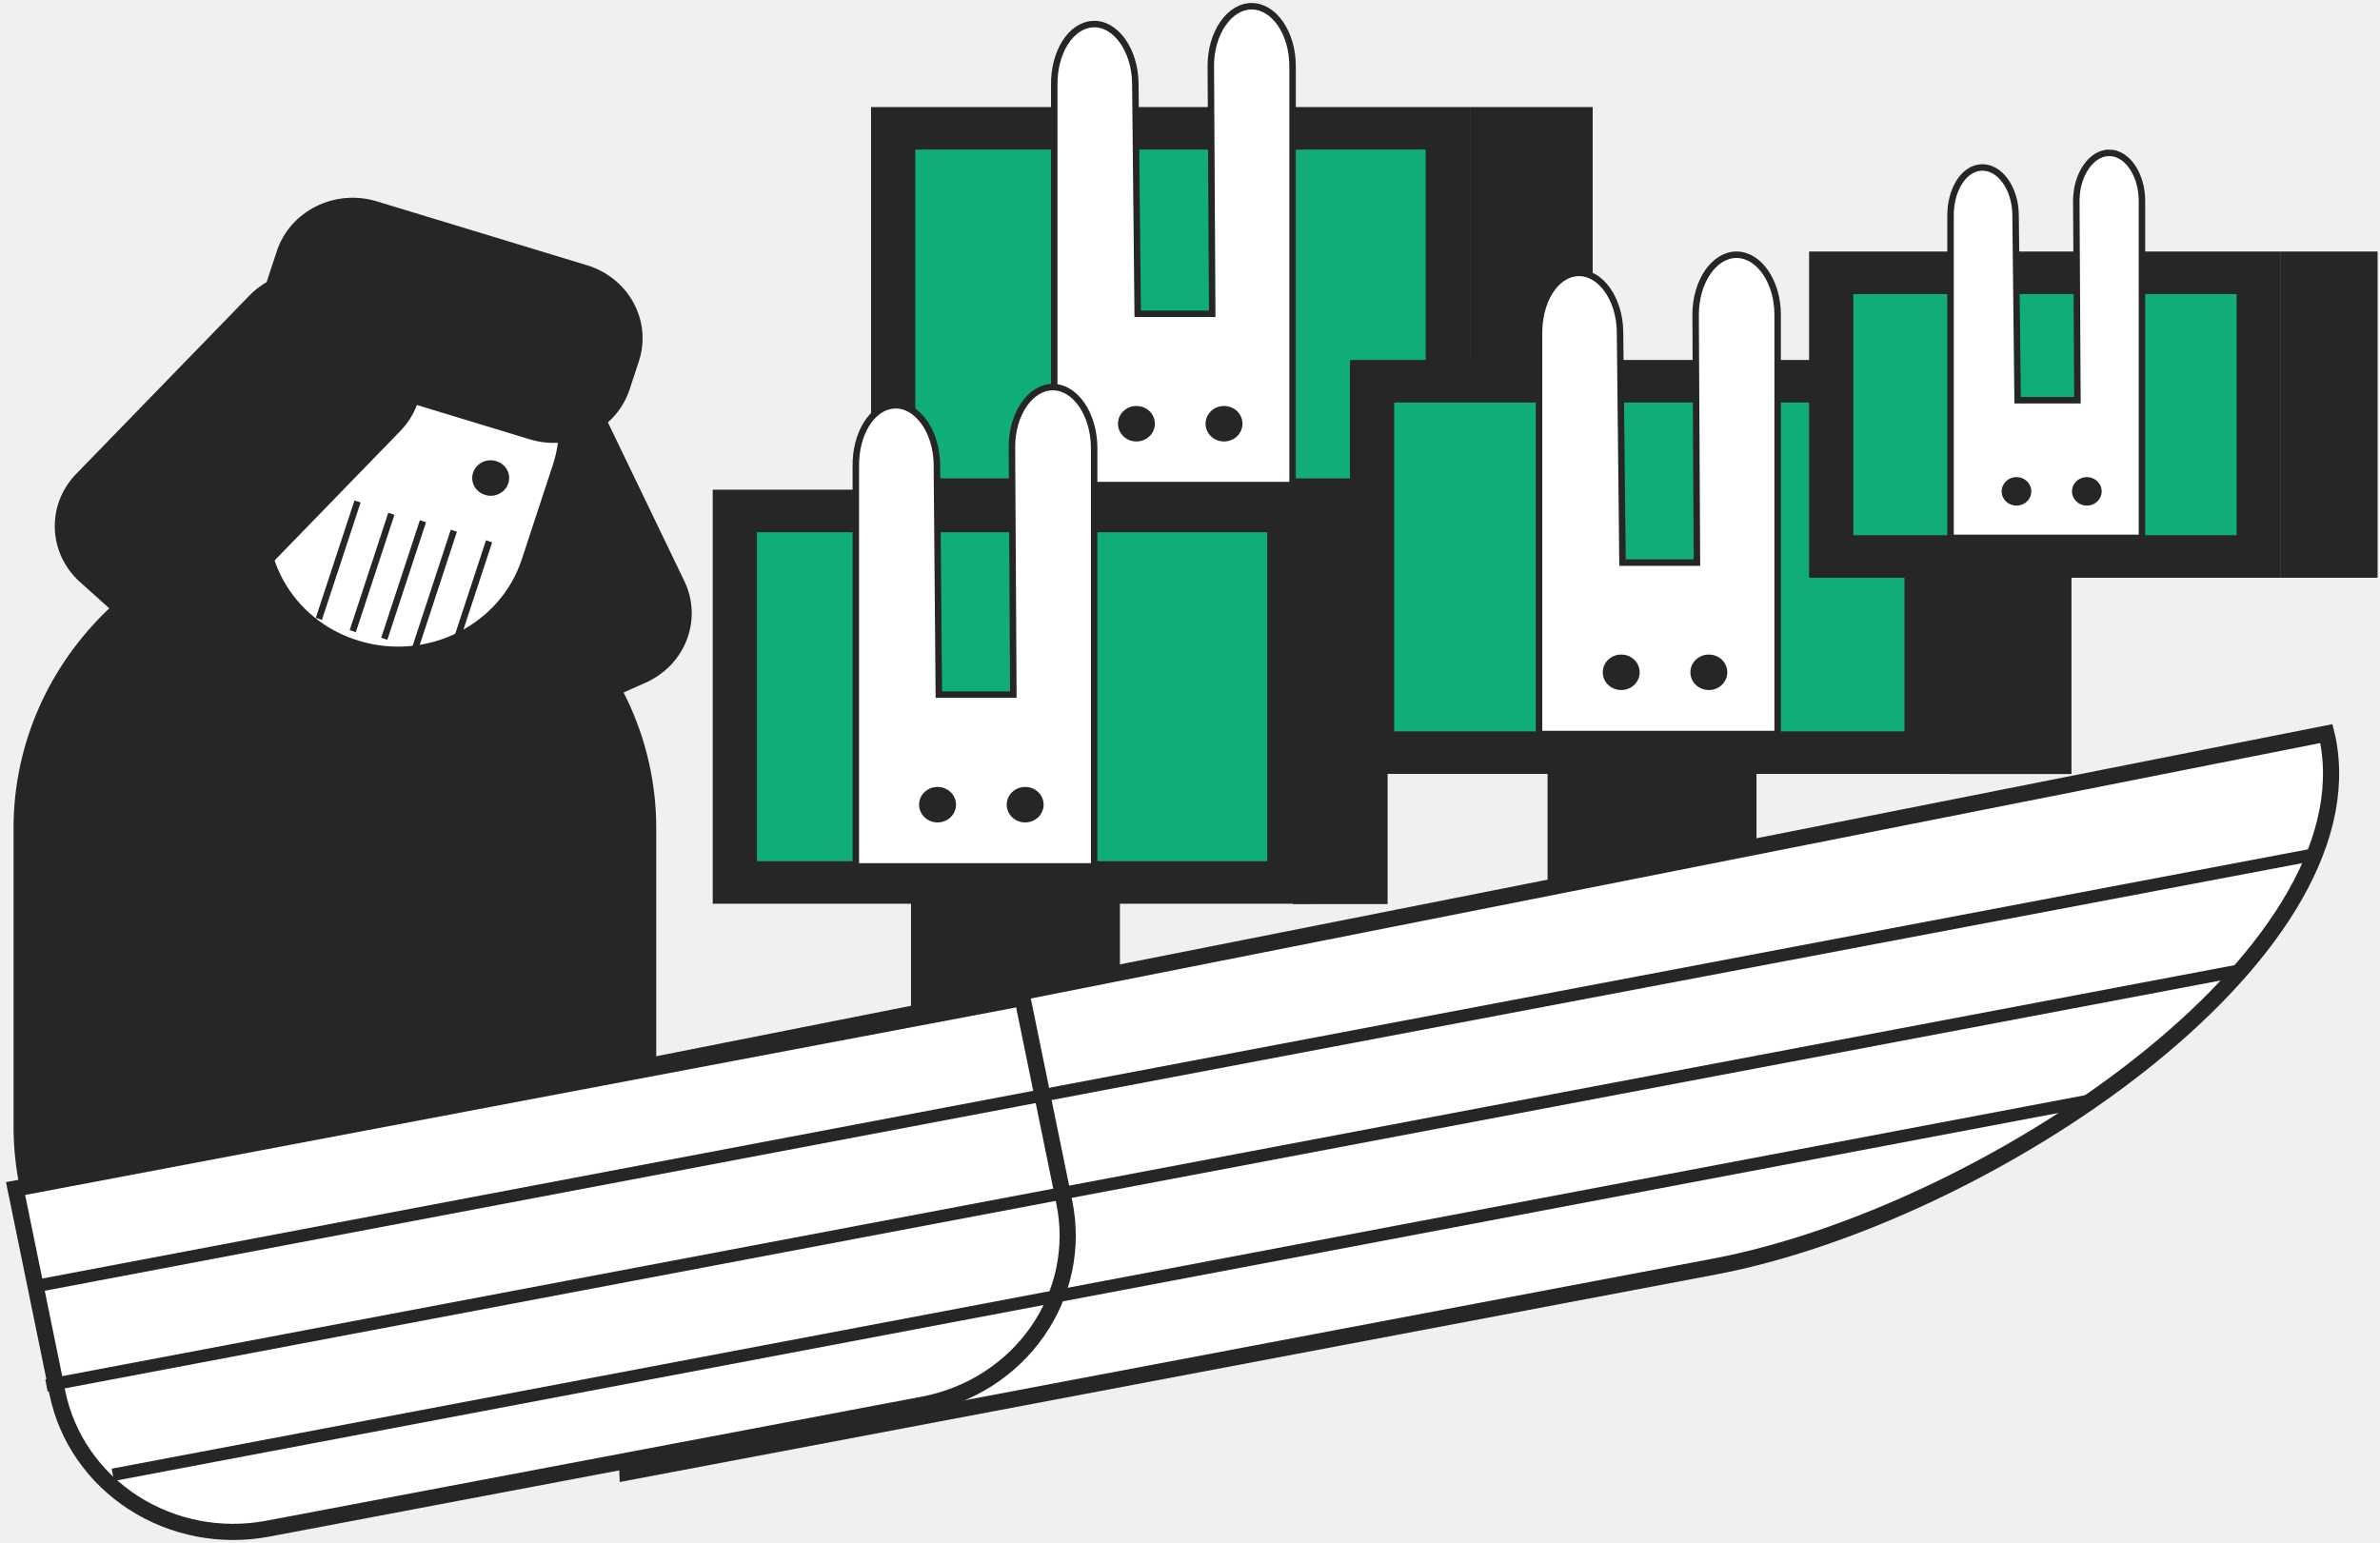
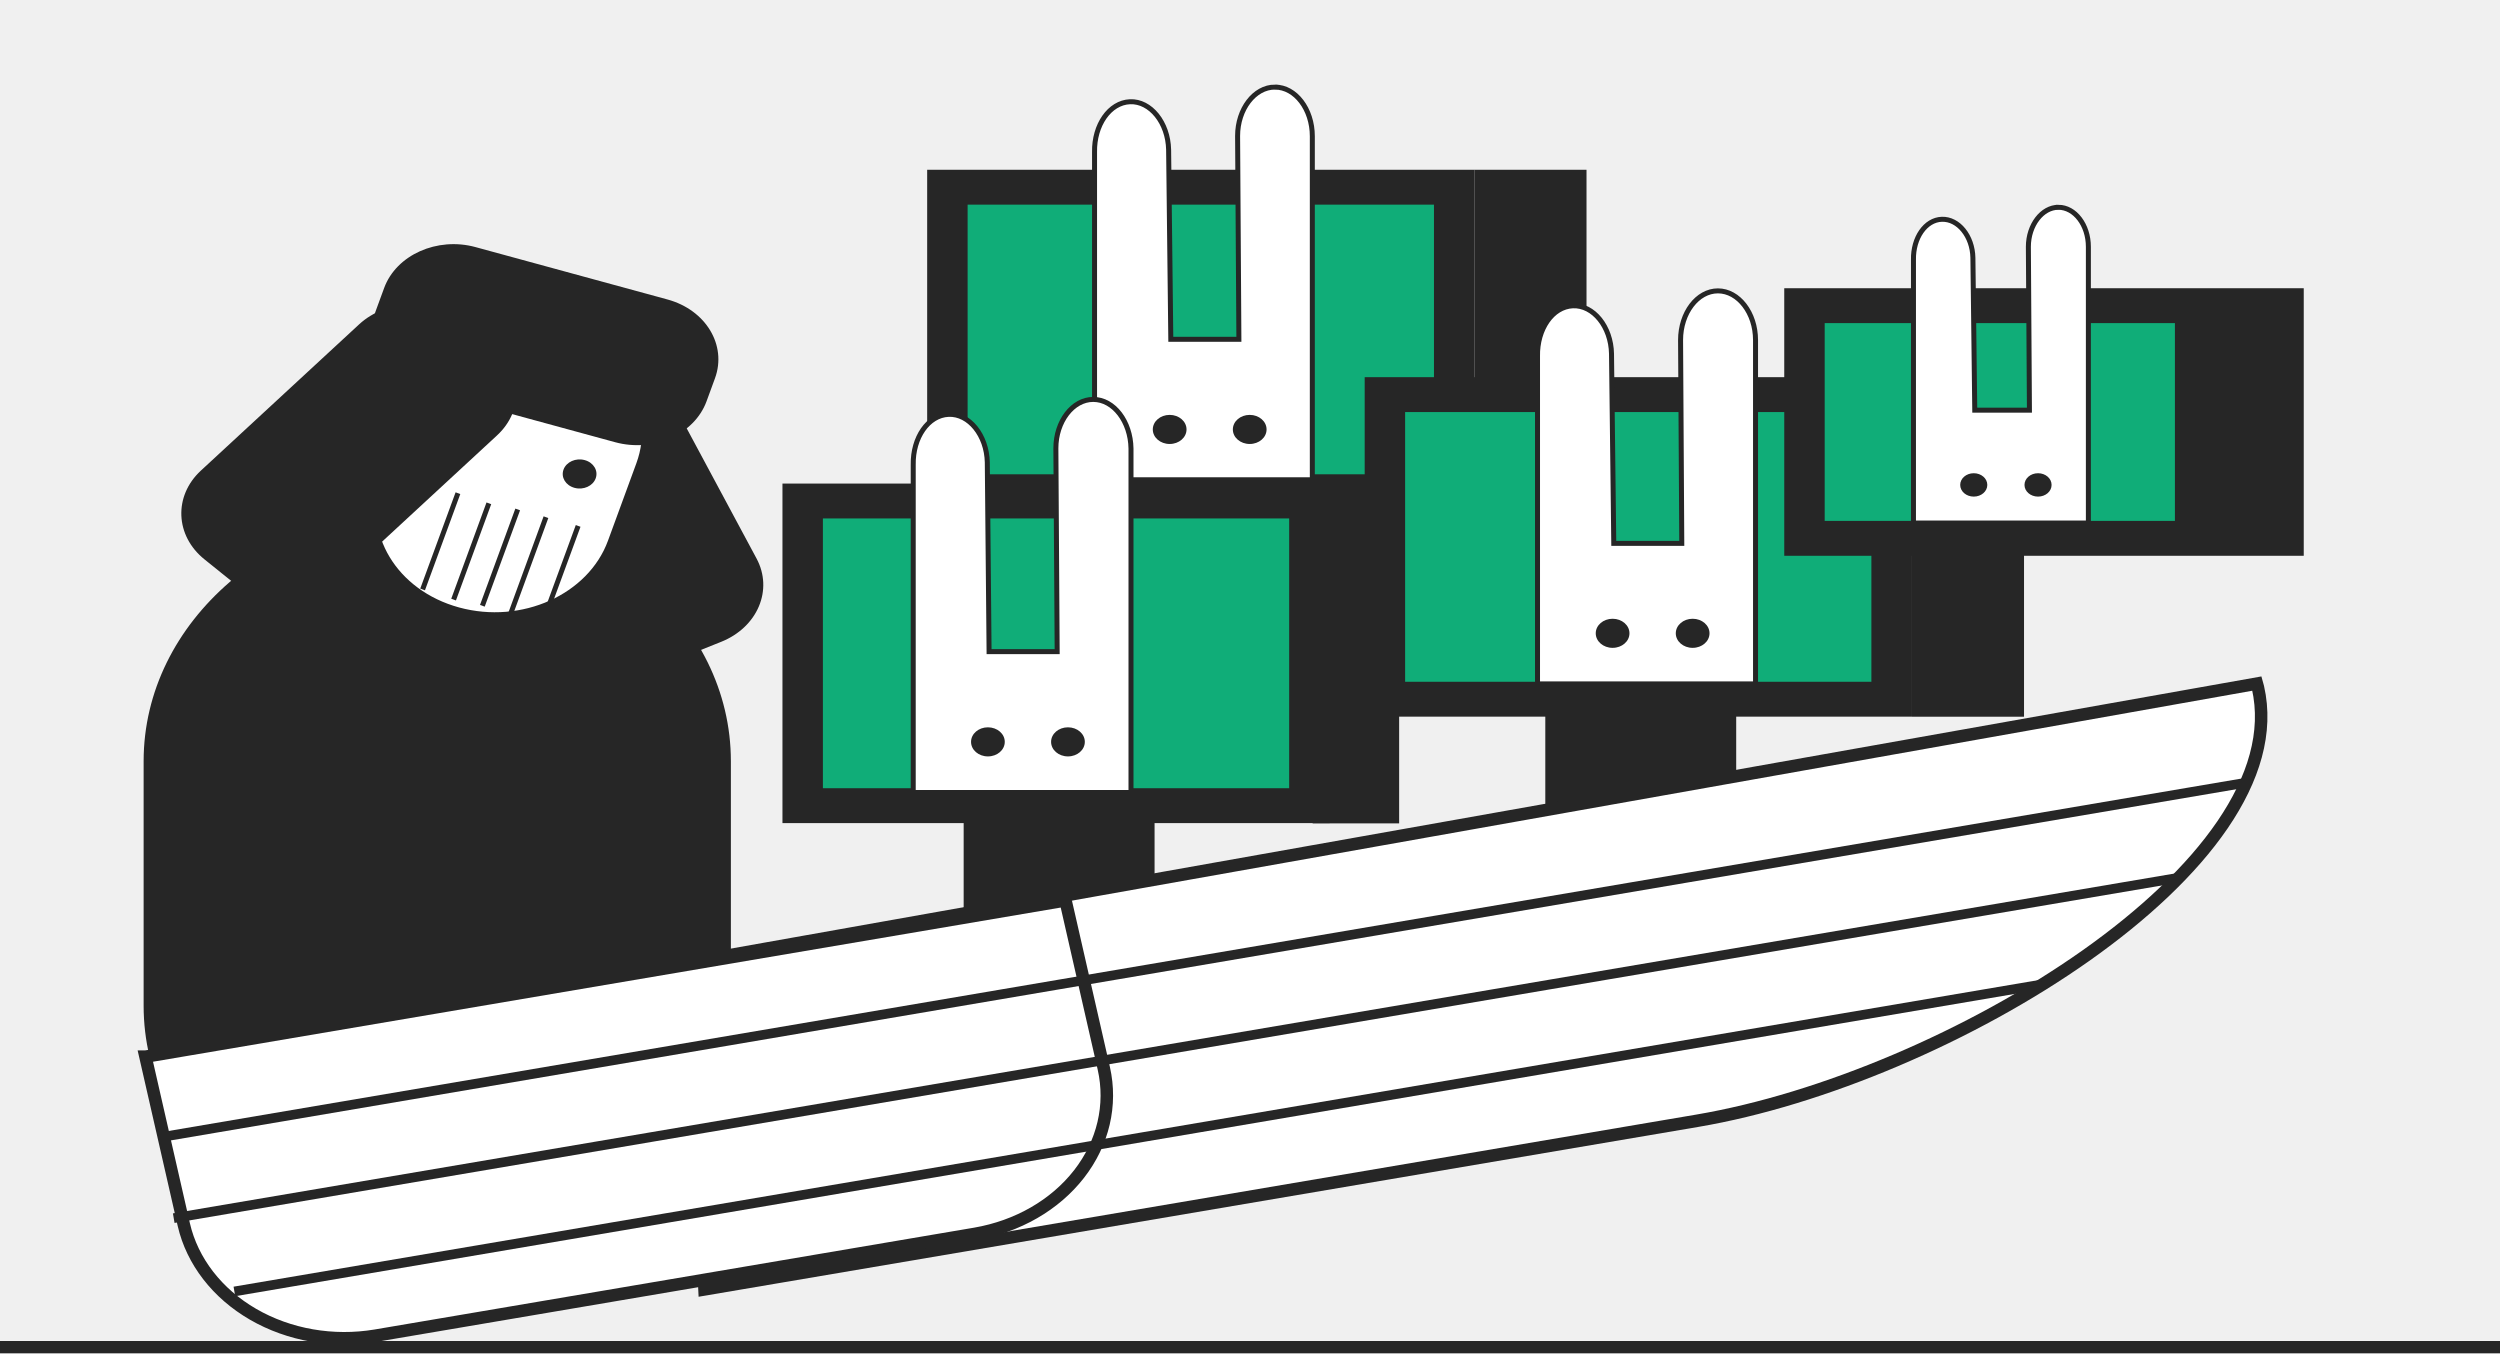
- <svg xmlns="http://www.w3.org/2000/svg" width="381" height="247" fill="none">
-   <path d="M231.774 20.545h-88.79v59.479h88.79v-59.48z" fill="#10AD78" />
-   <path d="M228.231 23.95v52.642h-81.706V23.951h81.706zm7.084-6.81h-95.874v66.262h95.874V17.141z" fill="#262626" />
-   <path d="M254.963 17.14h-19.651v66.29h19.651V17.14z" fill="#262626" />
-   <path d="M200.376 1c-3.599 0-6.546 4.318-6.546 9.534l.227 39.703h-11.929l-.383-37.02c-.099-5.27-3.187-9.534-6.772-9.357-3.584.177-6.29 4.55-6.205 9.82V77.667h38.154V10.588c0-5.27-2.947-9.588-6.546-9.588z" fill="#fff" stroke="#262626" stroke-width="1.036" stroke-miterlimit="10" />
-   <path d="M195.953 65h-.014c-1.627 0-2.947 1.268-2.947 2.833v.014c0 1.564 1.32 2.833 2.947 2.833h.014c1.628 0 2.947-1.269 2.947-2.833v-.014c0-1.565-1.319-2.833-2.947-2.833zM181.93 65h-.014c-1.628 0-2.947 1.268-2.947 2.833v.014c0 1.564 1.319 2.833 2.947 2.833h.014c1.627 0 2.947-1.269 2.947-2.833v-.014c0-1.565-1.32-2.833-2.947-2.833z" fill="#262626" />
-   <path d="M206.411 81.809h-88.79v59.478h88.79V81.809z" fill="#10AD78" />
-   <path d="M202.869 85.212v52.669h-81.691V85.212h81.691zm7.084-6.81h-95.859v66.289h95.859V78.402z" fill="#262626" />
-   <path d="M222.132 78.469h-15.155v66.277h15.155V78.469z" fill="#262626" />
-   <path d="M168.54 61.977c-3.599 0-6.546 4.317-6.546 9.534l.227 39.702h-11.93l-.311-36.965c-.099-5.27-3.188-9.534-6.787-9.357-3.598.177-6.276 4.55-6.191 9.834V138.712h38.154V71.565c-.071-5.27-3.018-9.588-6.616-9.588z" fill="#fff" stroke="#262626" stroke-width="1.036" stroke-miterlimit="10" />
-   <path d="M164.121 125.992h-.014c-1.627 0-2.947 1.269-2.947 2.833v.014c0 1.564 1.32 2.833 2.947 2.833h.014c1.628 0 2.947-1.269 2.947-2.833v-.014c0-1.564-1.319-2.833-2.947-2.833zM150.094 125.992h-.014c-1.628 0-2.947 1.269-2.947 2.833v.014c0 1.564 1.319 2.833 2.947 2.833h.014c1.627 0 2.947-1.269 2.947-2.833v-.014c0-1.564-1.32-2.833-2.947-2.833zM179.282 142.234h-33.446v20.587h33.446v-20.587z" fill="#262626" />
-   <path d="M308.419 61.037h-88.79v59.479h88.79V61.037z" fill="#10AD78" />
-   <path d="M304.877 64.443v52.655h-81.692V64.443h81.692zm7.084-6.81h-95.859v66.275h95.859V57.633zM331.612 57.633h-19.651v66.289h19.651v-66.29z" fill="#262626" />
-   <path d="M277.985 40.783c-3.598 0-6.545 4.318-6.545 9.602l.212 39.69h-11.915l-.396-37.02c-.085-5.271-3.174-9.534-6.773-9.357-3.598.177-6.276 4.549-6.191 9.834v63.987h38.196V50.385c0-5.284-2.989-9.602-6.588-9.602z" fill="#fff" stroke="#262626" stroke-width="1.036" stroke-miterlimit="10" />
-   <path d="M273.567 104.799h-.015c-1.627 0-2.947 1.268-2.947 2.833v.013c0 1.565 1.32 2.833 2.947 2.833h.015c1.627 0 2.946-1.268 2.946-2.833v-.013c0-1.565-1.319-2.833-2.946-2.833zM259.539 104.799h-.014c-1.627 0-2.947 1.268-2.947 2.833v.013c0 1.565 1.32 2.833 2.947 2.833h.014c1.628 0 2.947-1.268 2.947-2.833v-.013c0-1.565-1.319-2.833-2.947-2.833zM281.188 121.648h-33.446v20.085h33.446v-20.085zM105.055 132.611c0-27.313-23.032-49.455-51.444-49.455-28.411 0-51.443 22.142-51.443 49.455v47.738c0 27.313 23.032 49.454 51.443 49.454 28.412 0 51.444-22.141 51.444-49.454v-47.738z" fill="#262626" />
-   <path d="m75.56 51.625-6.852 3.05c-6.39 2.844-9.173 10.13-6.215 16.273l17.064 35.436c2.958 6.144 10.537 8.819 16.928 5.975l6.852-3.05c6.391-2.844 9.174-10.13 6.215-16.273L92.489 57.6c-2.959-6.144-10.537-8.819-16.928-5.975z" fill="#262626" />
-   <path d="M88.505 74.422c3.462-10.52-2.602-21.747-13.543-25.073-10.94-3.326-22.616 2.506-26.077 13.028l-4.981 15.142c-3.462 10.52 2.602 21.747 13.543 25.073 10.94 3.326 22.616-2.506 26.077-13.028l4.981-15.141z" fill="#fff" />
-   <path d="m63.458 51.686-5.52-4.954c-5.148-4.62-13.216-4.353-18.022.596L12.198 75.872c-4.805 4.949-4.528 12.706.62 17.326l5.52 4.953c5.148 4.62 13.217 4.353 18.022-.596l27.718-28.544c4.806-4.949 4.528-12.706-.62-17.325z" fill="#262626" />
-   <path d="m100.794 62.34 1.478-4.492c2.124-6.455-1.598-13.343-8.312-15.384l-33.65-10.23c-6.714-2.042-13.879 1.536-16.002 7.99l-1.478 4.494c-2.124 6.455 1.598 13.342 8.312 15.384l33.65 10.23c6.714 2.041 13.879-1.536 16.002-7.991z" fill="#262626" />
-   <path d="M57.238 80.283 51.047 99.08M62.65 82.258l-6.177 18.795M67.707 83.457l-6.191 18.809M72.654 84.969l-6.177 18.809M78.293 86.67l-6.191 18.809" stroke="#262626" stroke-width="1.036" stroke-miterlimit="10" />
-   <path d="m97.473 171.931.127.627 2.834 63.17L274.4 202.794c43.581-8.24 105.352-49.645 98.198-84.594l-.185-.749-274.94 54.48z" fill="#fff" stroke="#262626" stroke-width="2.589" stroke-miterlimit="10" />
-   <path d="m2.492 190.292 6.716 32.797c1.482 7.147 5.848 13.439 12.144 17.5 6.294 4.061 14.006 5.56 21.448 4.17l105.054-19.886c7.434-1.425 13.979-5.622 18.203-11.674 4.225-6.051 5.784-13.465 4.338-20.619l-6.716-32.797L2.492 190.292z" fill="#fff" stroke="#262626" stroke-width="2.589" stroke-miterlimit="10" />
-   <path d="m5.258 206.001 365.46-69.237M7.438 221.821l351.615-66.532M18.063 236.124l316.679-59.942" stroke="#262626" stroke-width="2" stroke-miterlimit="10" />
-   <path d="m79.448 73.827-.013-.004c-1.552-.472-3.208.355-3.699 1.847l-.004.013c-.49 1.492.37 3.083 1.921 3.555l.014.004c1.552.472 3.207-.355 3.698-1.847l.004-.013c.491-1.491-.369-3.083-1.92-3.555z" fill="#262626" />
-   <path d="M361.607 43.672h-68.459v45.423h68.459V43.672z" fill="#10AD78" />
-   <path d="M358.05 47.078V85.69h-61.361V47.078h61.361zm7.084-6.81h-75.529V92.5h75.529V40.268z" fill="#262626" />
-   <path d="M380.618 40.268h-15.485V92.5h15.485V40.268z" fill="#262626" />
-   <path d="M337.637 24.469c-2.834 0-5.257 3.46-5.257 7.709l.184 31.898h-9.577l-.326-29.746c-.071-4.236-2.55-7.628-5.44-7.519-2.891.11-5.044 3.65-4.973 7.886v51.416h30.645V32.178c0-4.25-2.366-7.71-5.256-7.71z" fill="#fff" stroke="#262626" stroke-width="1.036" stroke-miterlimit="10" />
-   <path d="M334.075 76.387h-.014c-1.306 0-2.366 1.018-2.366 2.274v.014c0 1.256 1.06 2.274 2.366 2.274h.014c1.307 0 2.367-1.018 2.367-2.274v-.014c0-1.256-1.06-2.274-2.367-2.274zM322.814 76.387h-.014c-1.307 0-2.366 1.018-2.366 2.274v.014c0 1.256 1.059 2.274 2.366 2.274h.014c1.307 0 2.366-1.018 2.366-2.274v-.014c0-1.256-1.059-2.274-2.366-2.274z" fill="#262626" />
+ <svg xmlns="http://www.w3.org/2000/svg" width="386" height="209" fill="none">
+   <path d="M0 208h386" stroke="#262626" stroke-width="1.898" stroke-miterlimit="10" />
+   <mask id="a" style="mask-type:alpha" maskUnits="userSpaceOnUse" x="4" y="0" width="364" height="208">
+     <path fill="#C4C4C4" d="M4.844 0H367.05v208H4.844z" />
+   </mask>
+   <g mask="url(#a)">
+     <path d="M224.518 28.906H146.27v47.04h78.248v-47.04z" fill="#10AD78" />
+     <path d="M221.405 31.598V73.23h-72.006V31.597h72.006zm6.243-5.386h-84.492v52.404h84.492V26.212z" fill="#262626" />
+     <path d="M244.958 26.212h-17.317v52.426h17.317V26.212z" fill="#262626" />
+     <path d="M196.854 13.445c-3.172 0-5.769 3.415-5.769 7.54l.2 31.4h-10.513l-.337-29.278c-.088-4.168-2.81-7.54-5.968-7.4-3.159.14-5.544 3.598-5.469 7.767V74.079h33.624V21.03c0-4.17-2.597-7.584-5.768-7.584z" fill="#fff" stroke="#262626" stroke-width=".772" stroke-miterlimit="10" />
+     <path d="M192.961 64.059h-.012c-1.435 0-2.597 1.003-2.597 2.24v.011c0 1.238 1.162 2.24 2.597 2.24h.012c1.434 0 2.597-1.002 2.597-2.24v-.01c0-1.238-1.163-2.241-2.597-2.241zM180.602 64.059h-.013c-1.434 0-2.597 1.003-2.597 2.24v.011c0 1.238 1.163 2.24 2.597 2.24h.013c1.434 0 2.597-1.002 2.597-2.24v-.01c0-1.238-1.163-2.241-2.597-2.241z" fill="#262626" />
+     <path d="M202.17 77.353h-78.248v47.04h78.248v-47.04z" fill="#10AD78" />
+     <path d="M199.049 80.048v41.655h-71.994V80.048h71.994zm6.242-5.386h-84.479v52.426h84.479V74.662z" fill="#262626" />
+     <path d="M216.028 74.713h-13.356v52.417h13.356V74.713z" fill="#262626" />
+     <path d="M168.795 61.67c-3.171 0-5.768 3.415-5.768 7.54l.199 31.4h-10.513l-.274-29.235c-.088-4.168-2.81-7.54-5.981-7.4-3.171.14-5.531 3.598-5.456 7.777V122.358h33.624V69.253c-.062-4.168-2.659-7.583-5.831-7.583z" fill="#fff" stroke="#262626" stroke-width=".772" stroke-miterlimit="10" />
+     <path d="M164.899 112.298h-.013c-1.434 0-2.597 1.003-2.597 2.24v.011c0 1.237 1.163 2.241 2.597 2.241h.013c1.434 0 2.597-1.004 2.597-2.241v-.011c0-1.237-1.163-2.24-2.597-2.24zM152.539 112.298h-.012c-1.435 0-2.597 1.003-2.597 2.24v.011c0 1.237 1.162 2.241 2.597 2.241h.012c1.435 0 2.597-1.004 2.597-2.241v-.011c0-1.237-1.162-2.24-2.597-2.24zM178.265 125.142h-29.476v16.281h29.476v-16.281z" fill="#262626" />
+     <path d="M292.065 60.925h-78.249v47.041h78.249v-47.04z" fill="#10AD78" />
+     <path d="M288.943 63.621v41.644H216.95V63.621h71.993zm6.243-5.386h-84.479v52.416h84.479V58.235zM312.509 58.235h-17.318v52.426h17.318V58.235z" fill="#262626" />
+     <path d="M265.248 44.909c-3.171 0-5.768 3.415-5.768 7.594l.187 31.389h-10.501l-.349-29.278c-.075-4.168-2.797-7.54-5.968-7.4-3.172.14-5.532 3.598-5.457 7.777V105.597h33.662V52.503c0-4.18-2.634-7.594-5.806-7.594z" fill="#fff" stroke="#262626" stroke-width=".772" stroke-miterlimit="10" />
+     <path d="M261.352 95.537h-.013c-1.434 0-2.597 1.003-2.597 2.24v.01c0 1.238 1.163 2.241 2.597 2.241h.013c1.434 0 2.597-1.003 2.597-2.24v-.01c0-1.238-1.163-2.241-2.597-2.241zM248.992 95.537h-.012c-1.434 0-2.597 1.003-2.597 2.24v.01c0 1.238 1.163 2.241 2.597 2.241h.012c1.435 0 2.597-1.003 2.597-2.24v-.01c0-1.238-1.162-2.241-2.597-2.241zM268.069 108.865h-29.475v15.884h29.475v-15.884zM112.848 117.532c0-21.601-20.298-39.112-45.336-39.112-25.039 0-45.336 17.51-45.336 39.112v37.755c0 21.601 20.297 39.112 45.336 39.112 25.038 0 45.336-17.511 45.336-39.112v-37.755z" fill="#262626" />
+     <path d="m86.854 53.483-6.04 2.412c-5.631 2.249-8.083 8.011-5.476 12.87L90.376 96.79c2.607 4.859 9.286 6.975 14.918 4.726l6.039-2.412c5.632-2.25 8.084-8.012 5.477-12.87l-15.038-28.026c-2.607-4.859-9.286-6.974-14.918-4.725z" fill="#262626" />
+     <path d="M98.26 71.514c3.051-8.321-2.293-17.2-11.935-19.83-9.642-2.63-19.93 1.982-22.981 10.303l-4.39 11.976c-3.05 8.32 2.293 17.199 11.935 19.83 9.642 2.63 19.931-1.983 22.981-10.304l4.39-11.975z" fill="#fff" />
+     <path d="m76.192 53.53-4.864-3.918c-4.537-3.654-11.648-3.443-15.883.47L31.018 72.659c-4.235 3.914-3.99 10.049.546 13.702l4.865 3.918c4.537 3.653 11.648 3.442 15.883-.471L76.739 67.23c4.235-3.913 3.99-10.048-.547-13.702z" fill="#262626" />
+     <path d="m109.09 61.96 1.303-3.553c1.871-5.105-1.409-10.552-7.326-12.166L73.413 38.15c-5.918-1.615-12.232 1.215-14.103 6.32l-1.303 3.553c-1.871 5.105 1.409 10.552 7.326 12.167l29.654 8.09c5.918 1.615 12.232-1.214 14.103-6.32z" fill="#262626" />
+     <path d="M70.706 76.147 65.25 91.012M75.479 77.712l-5.444 14.865M79.933 78.659l-5.456 14.875M84.295 79.854 78.852 94.73M89.265 81.2l-5.456 14.875" stroke="#262626" stroke-width=".772" stroke-miterlimit="10" />
+     <path d="m106.164 148.63.112.496 2.498 49.959 153.313-26.046c38.406-6.517 92.844-39.263 86.539-66.903l-.163-.593-242.299 43.087z" fill="#fff" stroke="#262626" stroke-width="1.93" stroke-miterlimit="10" />
+     <path d="m22.46 163.151 5.92 25.939c1.306 5.652 5.154 10.628 10.701 13.84 5.548 3.212 12.344 4.397 18.902 3.298l92.582-15.727c6.552-1.127 12.32-4.447 16.043-9.233 3.722-4.786 5.096-10.649 3.822-16.307l-5.918-25.938-142.051 24.128z" fill="#fff" stroke="#262626" stroke-width="1.93" stroke-miterlimit="10" />
+     <path d="m24.898 175.572 322.073-54.759M26.824 188.084l309.872-52.618M36.188 199.398l279.082-47.406" stroke="#262626" stroke-width="1.491" stroke-miterlimit="10" />
+     <path d="m90.281 71.041-.012-.003c-1.367-.373-2.827.281-3.26 1.46l-.003.011c-.432 1.18.326 2.439 1.693 2.812l.012.003c1.368.373 2.827-.28 3.26-1.46l.003-.01c.433-1.18-.325-2.44-1.693-2.813z" fill="#262626" />
+     <path d="M338.941 47.19h-60.332v35.925h60.332V47.19z" fill="#10AD78" />
+     <path d="M335.807 49.888v30.538h-54.076V49.888h54.076zm6.243-5.385h-66.562v41.31h66.562v-41.31zM355.698 44.503h-13.647v41.31h13.647v-41.31z" fill="#262626" />
+     <path d="M317.814 32.004c-2.498 0-4.633 2.736-4.633 6.097l.163 25.227h-8.441l-.287-23.525c-.062-3.35-2.247-6.032-4.794-5.946-2.548.086-4.445 2.887-4.383 6.237v40.664h27.007V38.1c0-3.36-2.085-6.097-4.632-6.097z" fill="#fff" stroke="#262626" stroke-width=".772" stroke-miterlimit="10" />
+     <path d="M314.68 73.067h-.013c-1.151 0-2.085.805-2.085 1.798v.011c0 .994.934 1.799 2.085 1.799h.013c1.151 0 2.085-.805 2.085-1.799v-.01c0-.994-.934-1.8-2.085-1.8zM304.754 73.067h-.013c-1.151 0-2.085.805-2.085 1.798v.011c0 .994.934 1.799 2.085 1.799h.013c1.151 0 2.085-.805 2.085-1.799v-.01c0-.994-.934-1.8-2.085-1.8z" fill="#262626" />
+   </g>
</svg>
